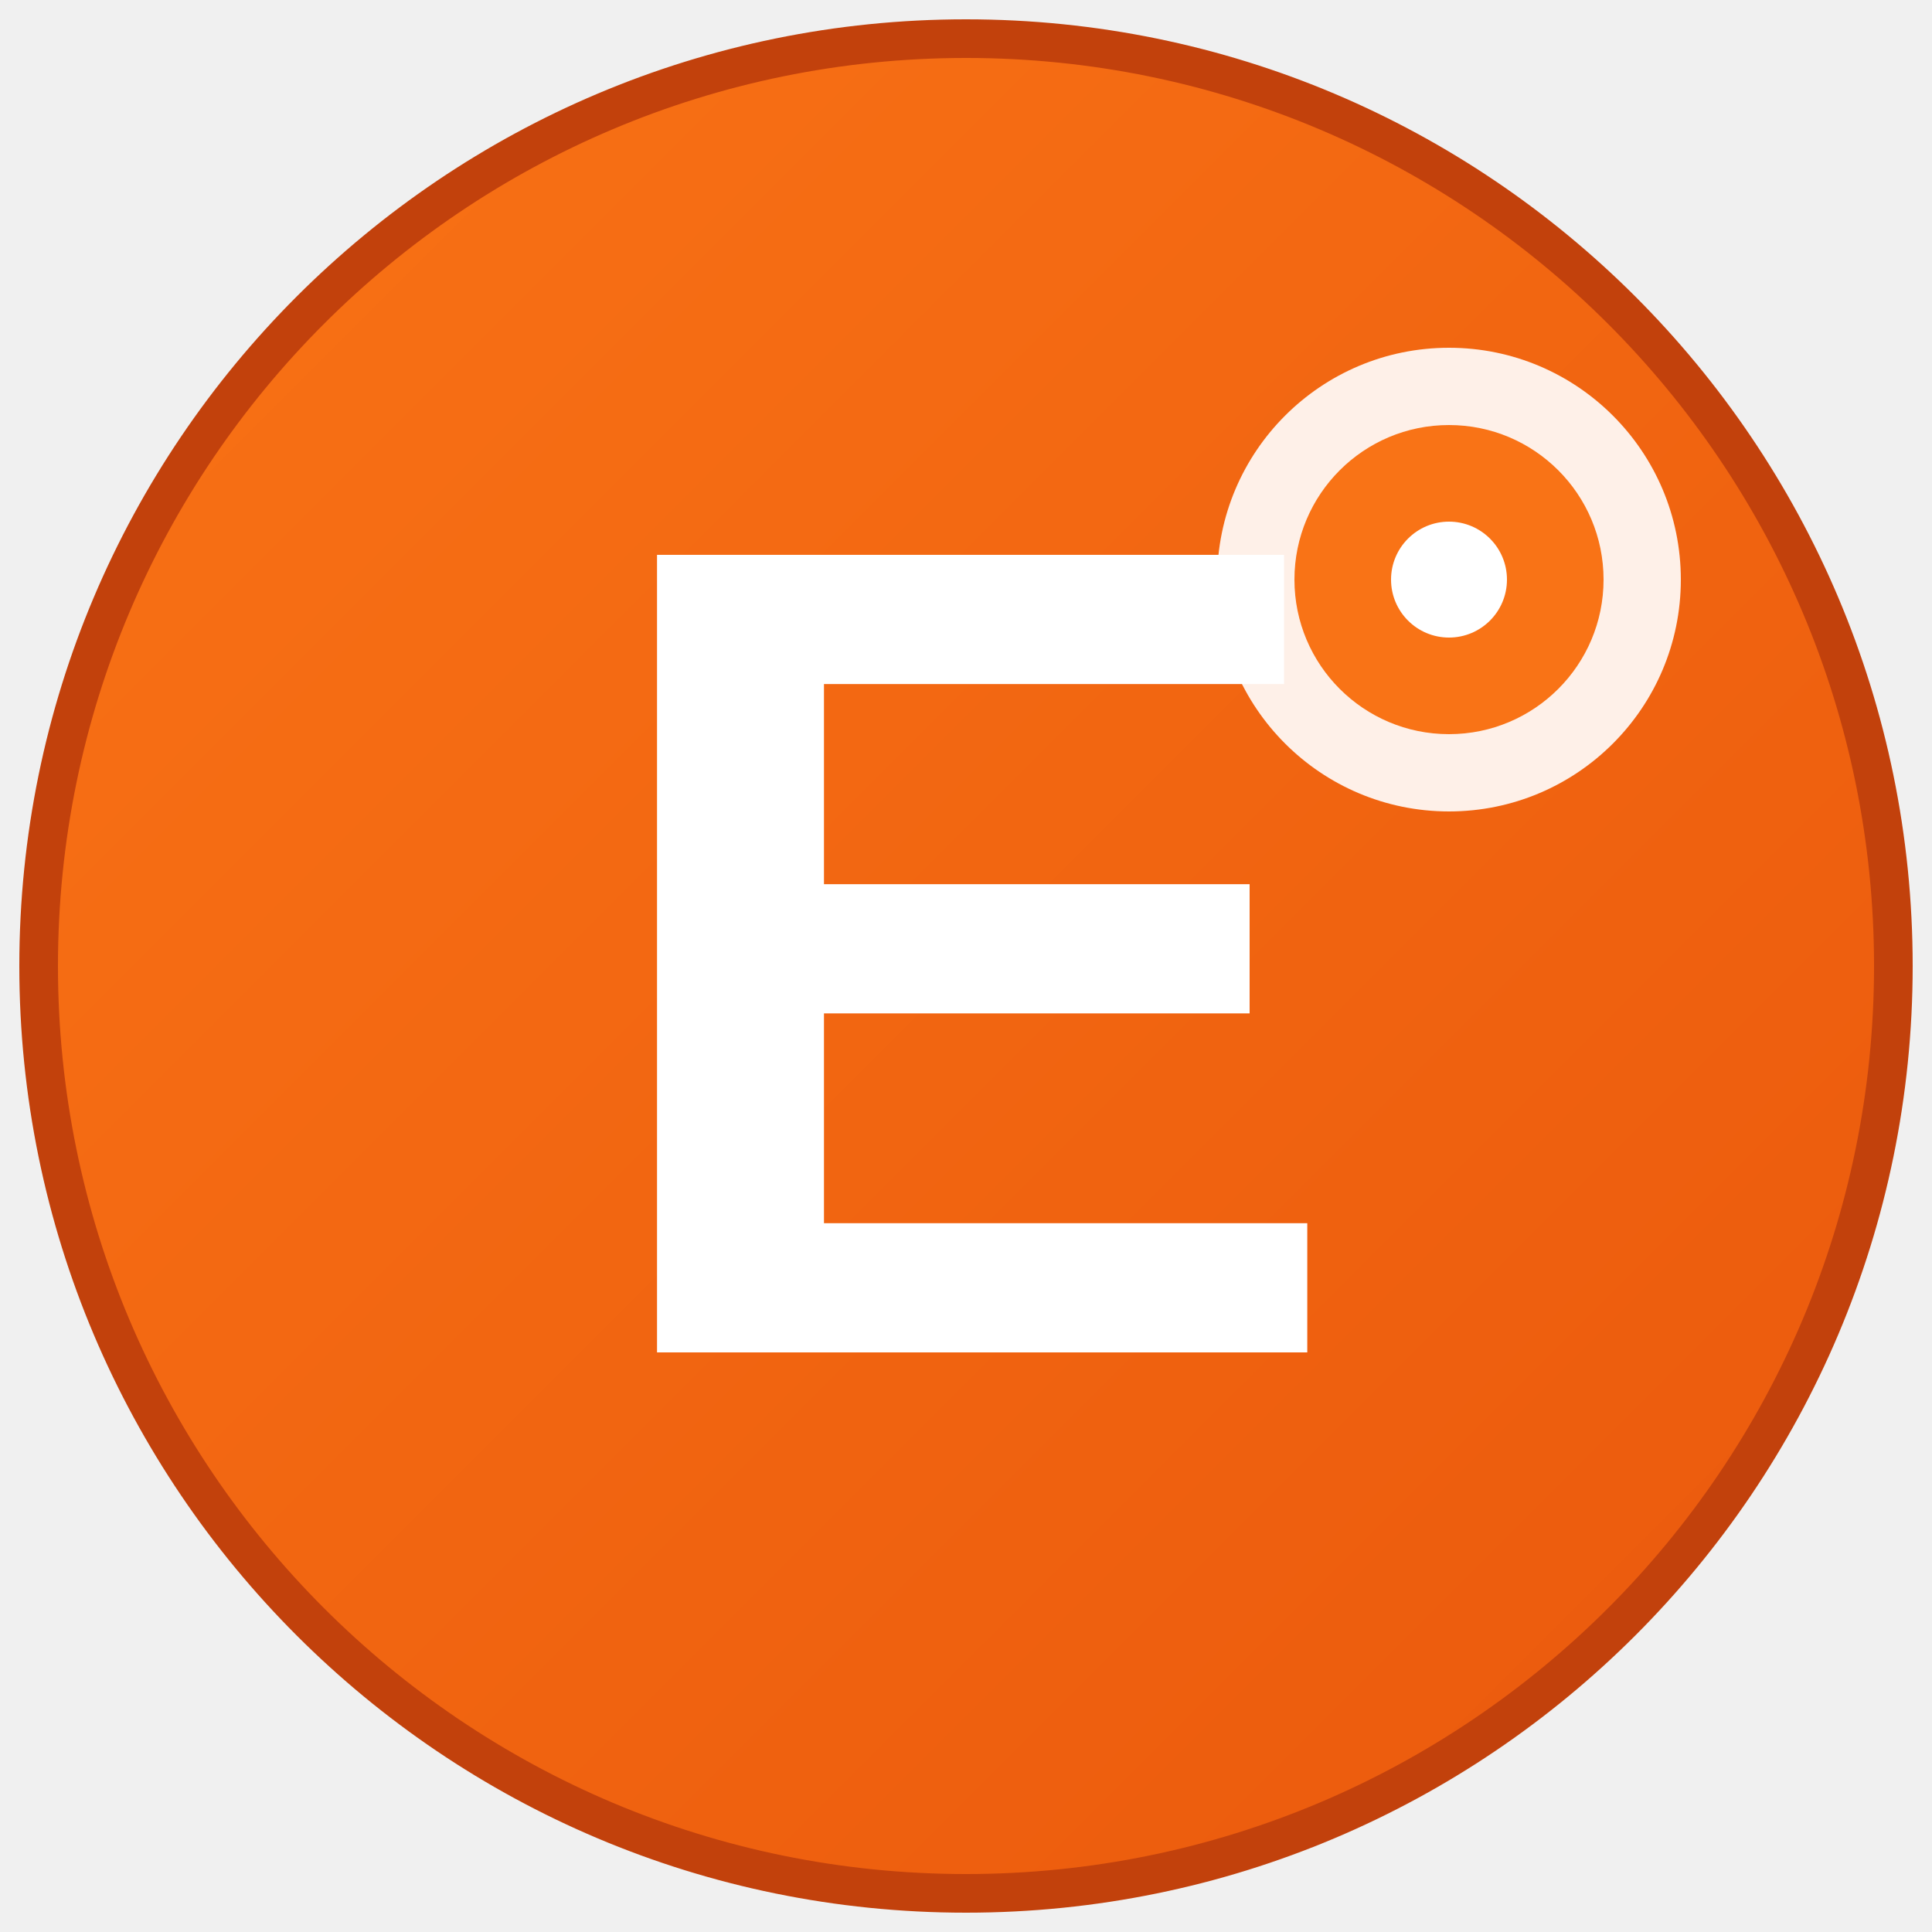
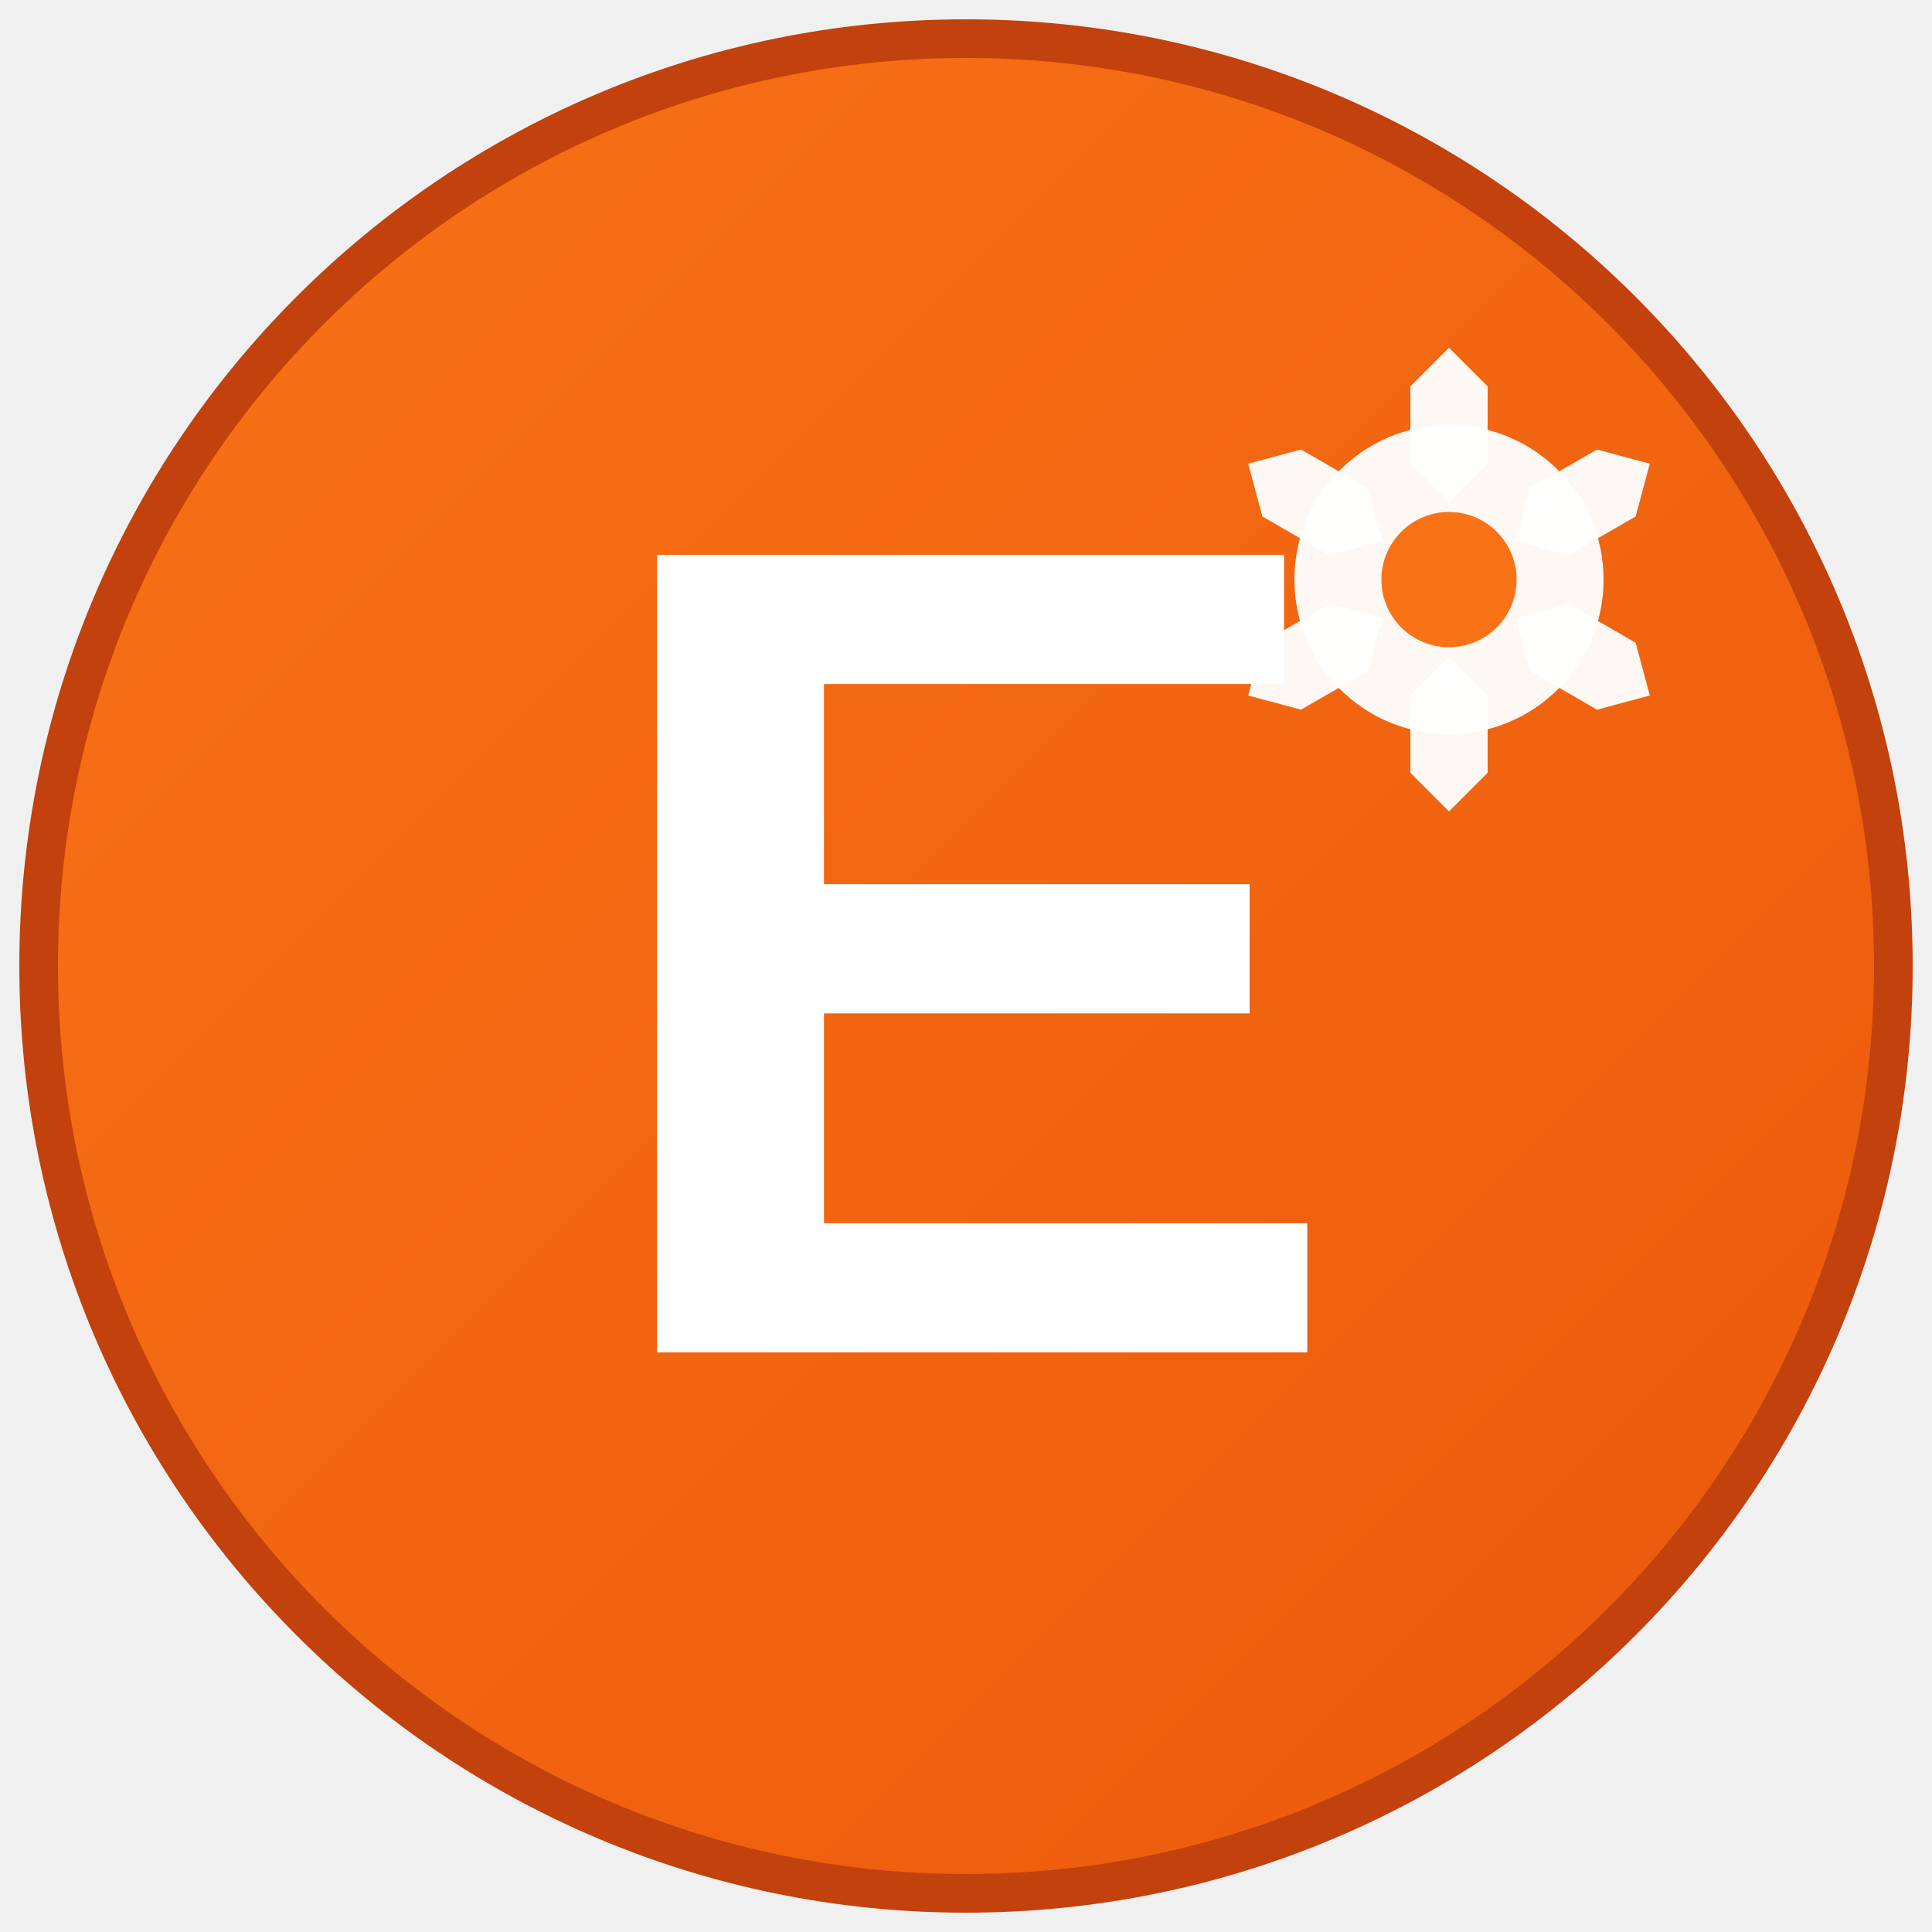
<svg xmlns="http://www.w3.org/2000/svg" viewBox="0 0 100 100">
  <defs>
    <linearGradient id="orangeGrad" x1="0%" y1="0%" x2="100%" y2="100%">
      <stop offset="0%" style="stop-color:#F97316;stop-opacity:1" />
      <stop offset="100%" style="stop-color:#EA580C;stop-opacity:1" />
    </linearGradient>
  </defs>
  <circle cx="50" cy="50" r="48" fill="url(#orangeGrad)" stroke="#C2410C" stroke-width="2" />
  <text x="50" y="70" font-family="Arial, sans-serif" font-size="60" font-weight="bold" fill="#FFFFFF" text-anchor="middle">E</text>
-   <circle cx="75" cy="30" r="12" fill="#FFFFFF" opacity="0.9" />
-   <circle cx="75" cy="30" r="8" fill="#F97316" />
-   <circle cx="75" cy="30" r="3" fill="#FFFFFF" />
+   <g transform="translate(75, 30)">
+     <path d="M 0,-12 L 2,-10 L 2,-6 L 0,-4 L -2,-6 L -2,-10 Z" fill="#FFFFFF" opacity="0.95" />
+     <path d="M 0,-12 L 2,-10 L 2,-6 L 0,-4 L -2,-6 L -2,-10 Z" fill="#FFFFFF" opacity="0.95" transform="rotate(60)" />
+     <path d="M 0,-12 L 2,-10 L 2,-6 L 0,-4 L -2,-6 L -2,-10 Z" fill="#FFFFFF" opacity="0.95" transform="rotate(120)" />
+     <path d="M 0,-12 L 2,-10 L 2,-6 L 0,-4 L -2,-6 L -2,-10 Z" fill="#FFFFFF" opacity="0.95" transform="rotate(180)" />
+     <path d="M 0,-12 L 2,-10 L 2,-6 L 0,-4 L -2,-6 L -2,-10 Z" fill="#FFFFFF" opacity="0.95" transform="rotate(240)" />
+     <path d="M 0,-12 L 2,-10 L 2,-6 L 0,-4 L -2,-6 L -2,-10 Z" fill="#FFFFFF" opacity="0.95" transform="rotate(300)" />
+     <circle cx="0" cy="0" r="8" fill="#FFFFFF" opacity="0.95" />
+     <circle cx="0" cy="0" r="3.5" fill="#F97316" />
+   </g>
</svg>
